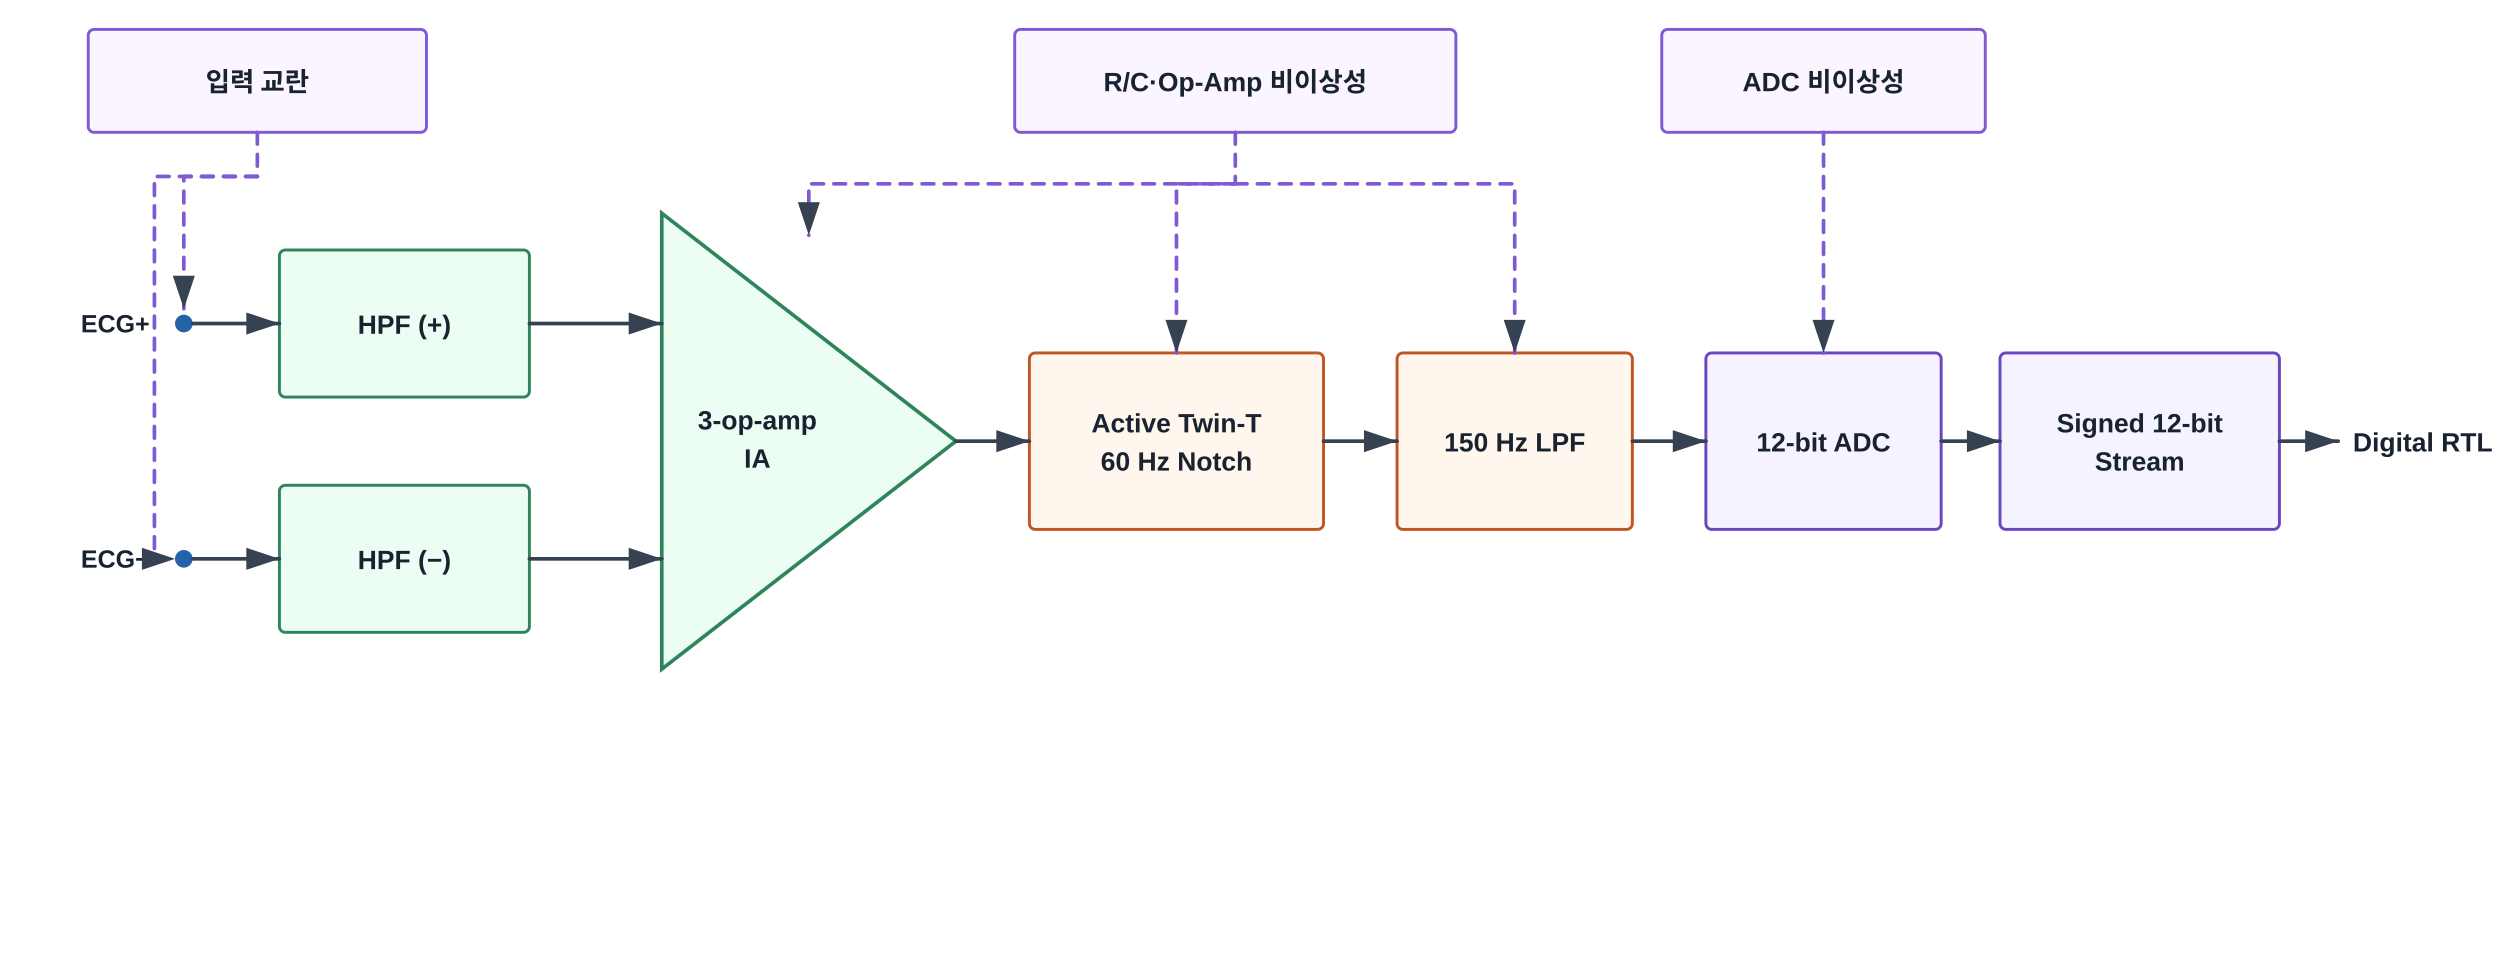
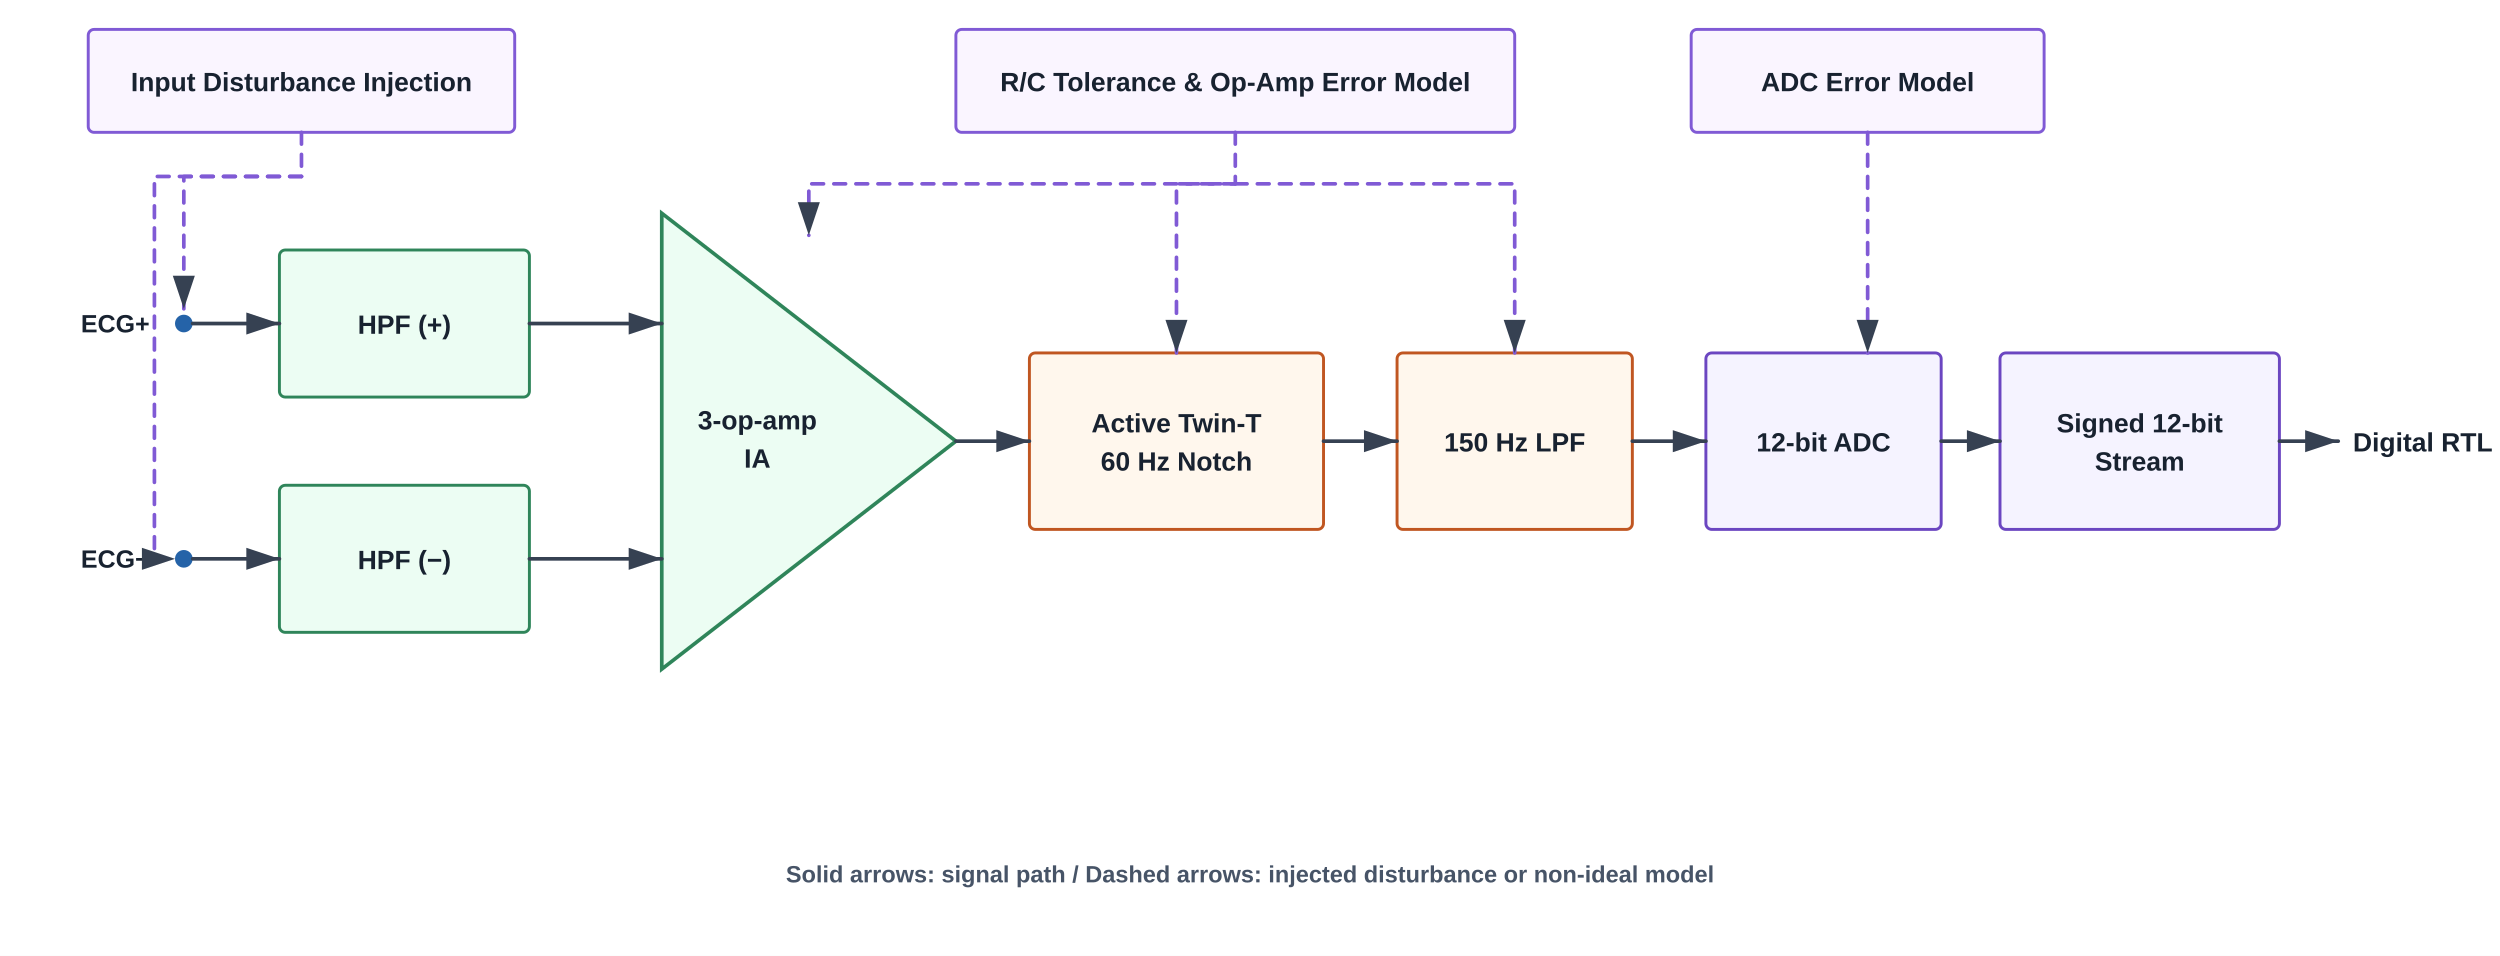
<svg xmlns="http://www.w3.org/2000/svg" width="1700" height="650" viewBox="0 0 1700 650" role="img" aria-label="Differential ECG inputs pass through paired HPFs, merge at the instrumentation amplifier, and continue through notch, low-pass, ADC, and signed digital handoff with separate model-stress injection paths">
  <defs>
    <marker id="paper-arrow" markerWidth="10" markerHeight="10" refX="9" refY="3" orient="auto" markerUnits="strokeWidth">
      <path d="M0,0 L0,6 L9,3 z" fill="#364152" />
    </marker>
  </defs>
  <rect width="1700" height="650" fill="#ffffff" />
  <text x="55" y="226" text-anchor="start" font-family="Arial, Noto Sans KR, sans-serif" font-size="17" font-weight="700" fill="#182230">ECG+</text>
  <text x="55" y="386" text-anchor="start" font-family="Arial, Noto Sans KR, sans-serif" font-size="17" font-weight="700" fill="#182230">ECG−</text>
  <circle cx="125" cy="220" r="6" fill="#2563a8" />
  <circle cx="125" cy="380" r="6" fill="#2563a8" />
  <rect x="190" y="170" width="170" height="100" rx="4" fill="#ecfdf3" stroke="#2f855a" stroke-width="2" />
  <text x="275.0" y="227.0" text-anchor="middle" font-family="Arial, Noto Sans KR, sans-serif" font-size="18" font-weight="700" fill="#182230">HPF (+)</text>
  <rect x="190" y="330" width="170" height="100" rx="4" fill="#ecfdf3" stroke="#2f855a" stroke-width="2" />
  <text x="275.0" y="387.0" text-anchor="middle" font-family="Arial, Noto Sans KR, sans-serif" font-size="18" font-weight="700" fill="#182230">HPF (−)</text>
  <polyline points="131,220 190,220" fill="none" stroke="#364152" stroke-width="2.5" stroke-linejoin="round" stroke-linecap="round" marker-end="url(#paper-arrow)" />
  <polyline points="131,380 190,380" fill="none" stroke="#364152" stroke-width="2.5" stroke-linejoin="round" stroke-linecap="round" marker-end="url(#paper-arrow)" />
  <polygon points="450,145 450,455 650,300" fill="#ecfdf3" stroke="#2f855a" stroke-width="2.5" />
  <text x="515" y="292" text-anchor="middle" font-family="Arial, Noto Sans KR, sans-serif" font-size="18" font-weight="700" fill="#182230">3-op-amp</text>
  <text x="515" y="318" text-anchor="middle" font-family="Arial, Noto Sans KR, sans-serif" font-size="18" font-weight="700" fill="#182230">IA</text>
  <polyline points="360,220 450,220" fill="none" stroke="#364152" stroke-width="2.5" stroke-linejoin="round" stroke-linecap="round" marker-end="url(#paper-arrow)" />
  <polyline points="360,380 450,380" fill="none" stroke="#364152" stroke-width="2.5" stroke-linejoin="round" stroke-linecap="round" marker-end="url(#paper-arrow)" />
  <rect x="700" y="240" width="200" height="120" rx="4" fill="#fff7ed" stroke="#c05621" stroke-width="2" />
  <text x="800.0" y="294.0" text-anchor="middle" font-family="Arial, Noto Sans KR, sans-serif" font-size="18" font-weight="700" fill="#182230">Active Twin-T</text>
  <text x="800.0" y="320.0" text-anchor="middle" font-family="Arial, Noto Sans KR, sans-serif" font-size="18" font-weight="700" fill="#182230">60 Hz Notch</text>
  <rect x="950" y="240" width="160" height="120" rx="4" fill="#fff7ed" stroke="#c05621" stroke-width="2" />
  <text x="1030.0" y="307.0" text-anchor="middle" font-family="Arial, Noto Sans KR, sans-serif" font-size="18" font-weight="700" fill="#182230">150 Hz LPF</text>
  <rect x="1160" y="240" width="160" height="120" rx="4" fill="#f5f3ff" stroke="#6b46c1" stroke-width="2" />
  <text x="1240.0" y="307.0" text-anchor="middle" font-family="Arial, Noto Sans KR, sans-serif" font-size="18" font-weight="700" fill="#182230">12-bit ADC</text>
  <rect x="1360" y="240" width="190" height="120" rx="4" fill="#f5f3ff" stroke="#6b46c1" stroke-width="2" />
  <text x="1455.0" y="294.0" text-anchor="middle" font-family="Arial, Noto Sans KR, sans-serif" font-size="18" font-weight="700" fill="#182230">Signed 12-bit</text>
  <text x="1455.0" y="320.0" text-anchor="middle" font-family="Arial, Noto Sans KR, sans-serif" font-size="18" font-weight="700" fill="#182230">Stream</text>
  <polyline points="650,300 700,300" fill="none" stroke="#364152" stroke-width="2.5" stroke-linejoin="round" stroke-linecap="round" marker-end="url(#paper-arrow)" />
  <polyline points="900,300 950,300" fill="none" stroke="#364152" stroke-width="2.5" stroke-linejoin="round" stroke-linecap="round" marker-end="url(#paper-arrow)" />
  <polyline points="1110,300 1160,300" fill="none" stroke="#364152" stroke-width="2.5" stroke-linejoin="round" stroke-linecap="round" marker-end="url(#paper-arrow)" />
  <polyline points="1320,300 1360,300" fill="none" stroke="#364152" stroke-width="2.5" stroke-linejoin="round" stroke-linecap="round" marker-end="url(#paper-arrow)" />
  <polyline points="1550,300 1590,300" fill="none" stroke="#364152" stroke-width="2.5" stroke-linejoin="round" stroke-linecap="round" marker-end="url(#paper-arrow)" />
  <text x="1600" y="307" text-anchor="start" font-family="Arial, Noto Sans KR, sans-serif" font-size="18" font-weight="700" fill="#182230">Digital RTL</text>
-   <rect x="60" y="20" width="230" height="70" rx="4" fill="#faf5ff" stroke="#805ad5" stroke-width="2" />
-   <text x="175.0" y="62.0" text-anchor="middle" font-family="Arial, Noto Sans KR, sans-serif" font-size="18" font-weight="700" fill="#182230">입력 교란</text>
-   <polyline points="175,90 175,120" fill="none" stroke="#805ad5" stroke-width="2.5" stroke-linejoin="round" stroke-linecap="round" stroke-dasharray="8 7" />
-   <polyline points="175,120 125,120 125,210" fill="none" stroke="#805ad5" stroke-width="2.5" stroke-linejoin="round" stroke-linecap="round" stroke-dasharray="8 7" marker-end="url(#paper-arrow)" />
-   <polyline points="175,120 105,120 105,380 119,380" fill="none" stroke="#805ad5" stroke-width="2.5" stroke-linejoin="round" stroke-linecap="round" stroke-dasharray="8 7" marker-end="url(#paper-arrow)" />
-   <rect x="690" y="20" width="300" height="70" rx="4" fill="#faf5ff" stroke="#805ad5" stroke-width="2" />
-   <text x="840.0" y="62.0" text-anchor="middle" font-family="Arial, Noto Sans KR, sans-serif" font-size="18" font-weight="700" fill="#182230">R/C·Op-Amp 비이상성</text>
+   <rect x="60" y="20" width="290" height="70" rx="4" fill="#faf5ff" stroke="#805ad5" stroke-width="2" />
+   <text x="205.0" y="62.0" text-anchor="middle" font-family="Arial, Noto Sans KR, sans-serif" font-size="18" font-weight="700" fill="#182230">Input Disturbance Injection</text>
+   <polyline points="205,90 205,120" fill="none" stroke="#805ad5" stroke-width="2.5" stroke-linejoin="round" stroke-linecap="round" stroke-dasharray="8 7" />
+   <polyline points="205,120 125,120 125,210" fill="none" stroke="#805ad5" stroke-width="2.5" stroke-linejoin="round" stroke-linecap="round" stroke-dasharray="8 7" marker-end="url(#paper-arrow)" />
+   <polyline points="205,120 105,120 105,380 119,380" fill="none" stroke="#805ad5" stroke-width="2.5" stroke-linejoin="round" stroke-linecap="round" stroke-dasharray="8 7" marker-end="url(#paper-arrow)" />
+   <rect x="650" y="20" width="380" height="70" rx="4" fill="#faf5ff" stroke="#805ad5" stroke-width="2" />
+   <text x="840.0" y="62.0" text-anchor="middle" font-family="Arial, Noto Sans KR, sans-serif" font-size="18" font-weight="700" fill="#182230">R/C Tolerance &amp; Op-Amp Error Model</text>
  <polyline points="840,90 840,125 550,125 550,160" fill="none" stroke="#805ad5" stroke-width="2.5" stroke-linejoin="round" stroke-linecap="round" stroke-dasharray="8 7" marker-end="url(#paper-arrow)" />
  <polyline points="840,125 800,125 800,240" fill="none" stroke="#805ad5" stroke-width="2.5" stroke-linejoin="round" stroke-linecap="round" stroke-dasharray="8 7" marker-end="url(#paper-arrow)" />
  <polyline points="840,125 1030,125 1030,240" fill="none" stroke="#805ad5" stroke-width="2.5" stroke-linejoin="round" stroke-linecap="round" stroke-dasharray="8 7" marker-end="url(#paper-arrow)" />
-   <rect x="1130" y="20" width="220" height="70" rx="4" fill="#faf5ff" stroke="#805ad5" stroke-width="2" />
-   <text x="1240.0" y="62.0" text-anchor="middle" font-family="Arial, Noto Sans KR, sans-serif" font-size="18" font-weight="700" fill="#182230">ADC 비이상성</text>
-   <polyline points="1240,90 1240,240" fill="none" stroke="#805ad5" stroke-width="2.5" stroke-linejoin="round" stroke-linecap="round" stroke-dasharray="8 7" marker-end="url(#paper-arrow)" />
+   <rect x="1150" y="20" width="240" height="70" rx="4" fill="#faf5ff" stroke="#805ad5" stroke-width="2" />
+   <text x="1270.0" y="62.0" text-anchor="middle" font-family="Arial, Noto Sans KR, sans-serif" font-size="18" font-weight="700" fill="#182230">ADC Error Model</text>
+   <polyline points="1270,90 1270,240" fill="none" stroke="#805ad5" stroke-width="2.5" stroke-linejoin="round" stroke-linecap="round" stroke-dasharray="8 7" marker-end="url(#paper-arrow)" />
+   <text x="850" y="600" text-anchor="middle" font-family="Arial, Noto Sans KR, sans-serif" font-size="16" font-weight="600" fill="#475467">Solid arrows: signal path / Dashed arrows: injected disturbance or non-ideal model</text>
</svg>
